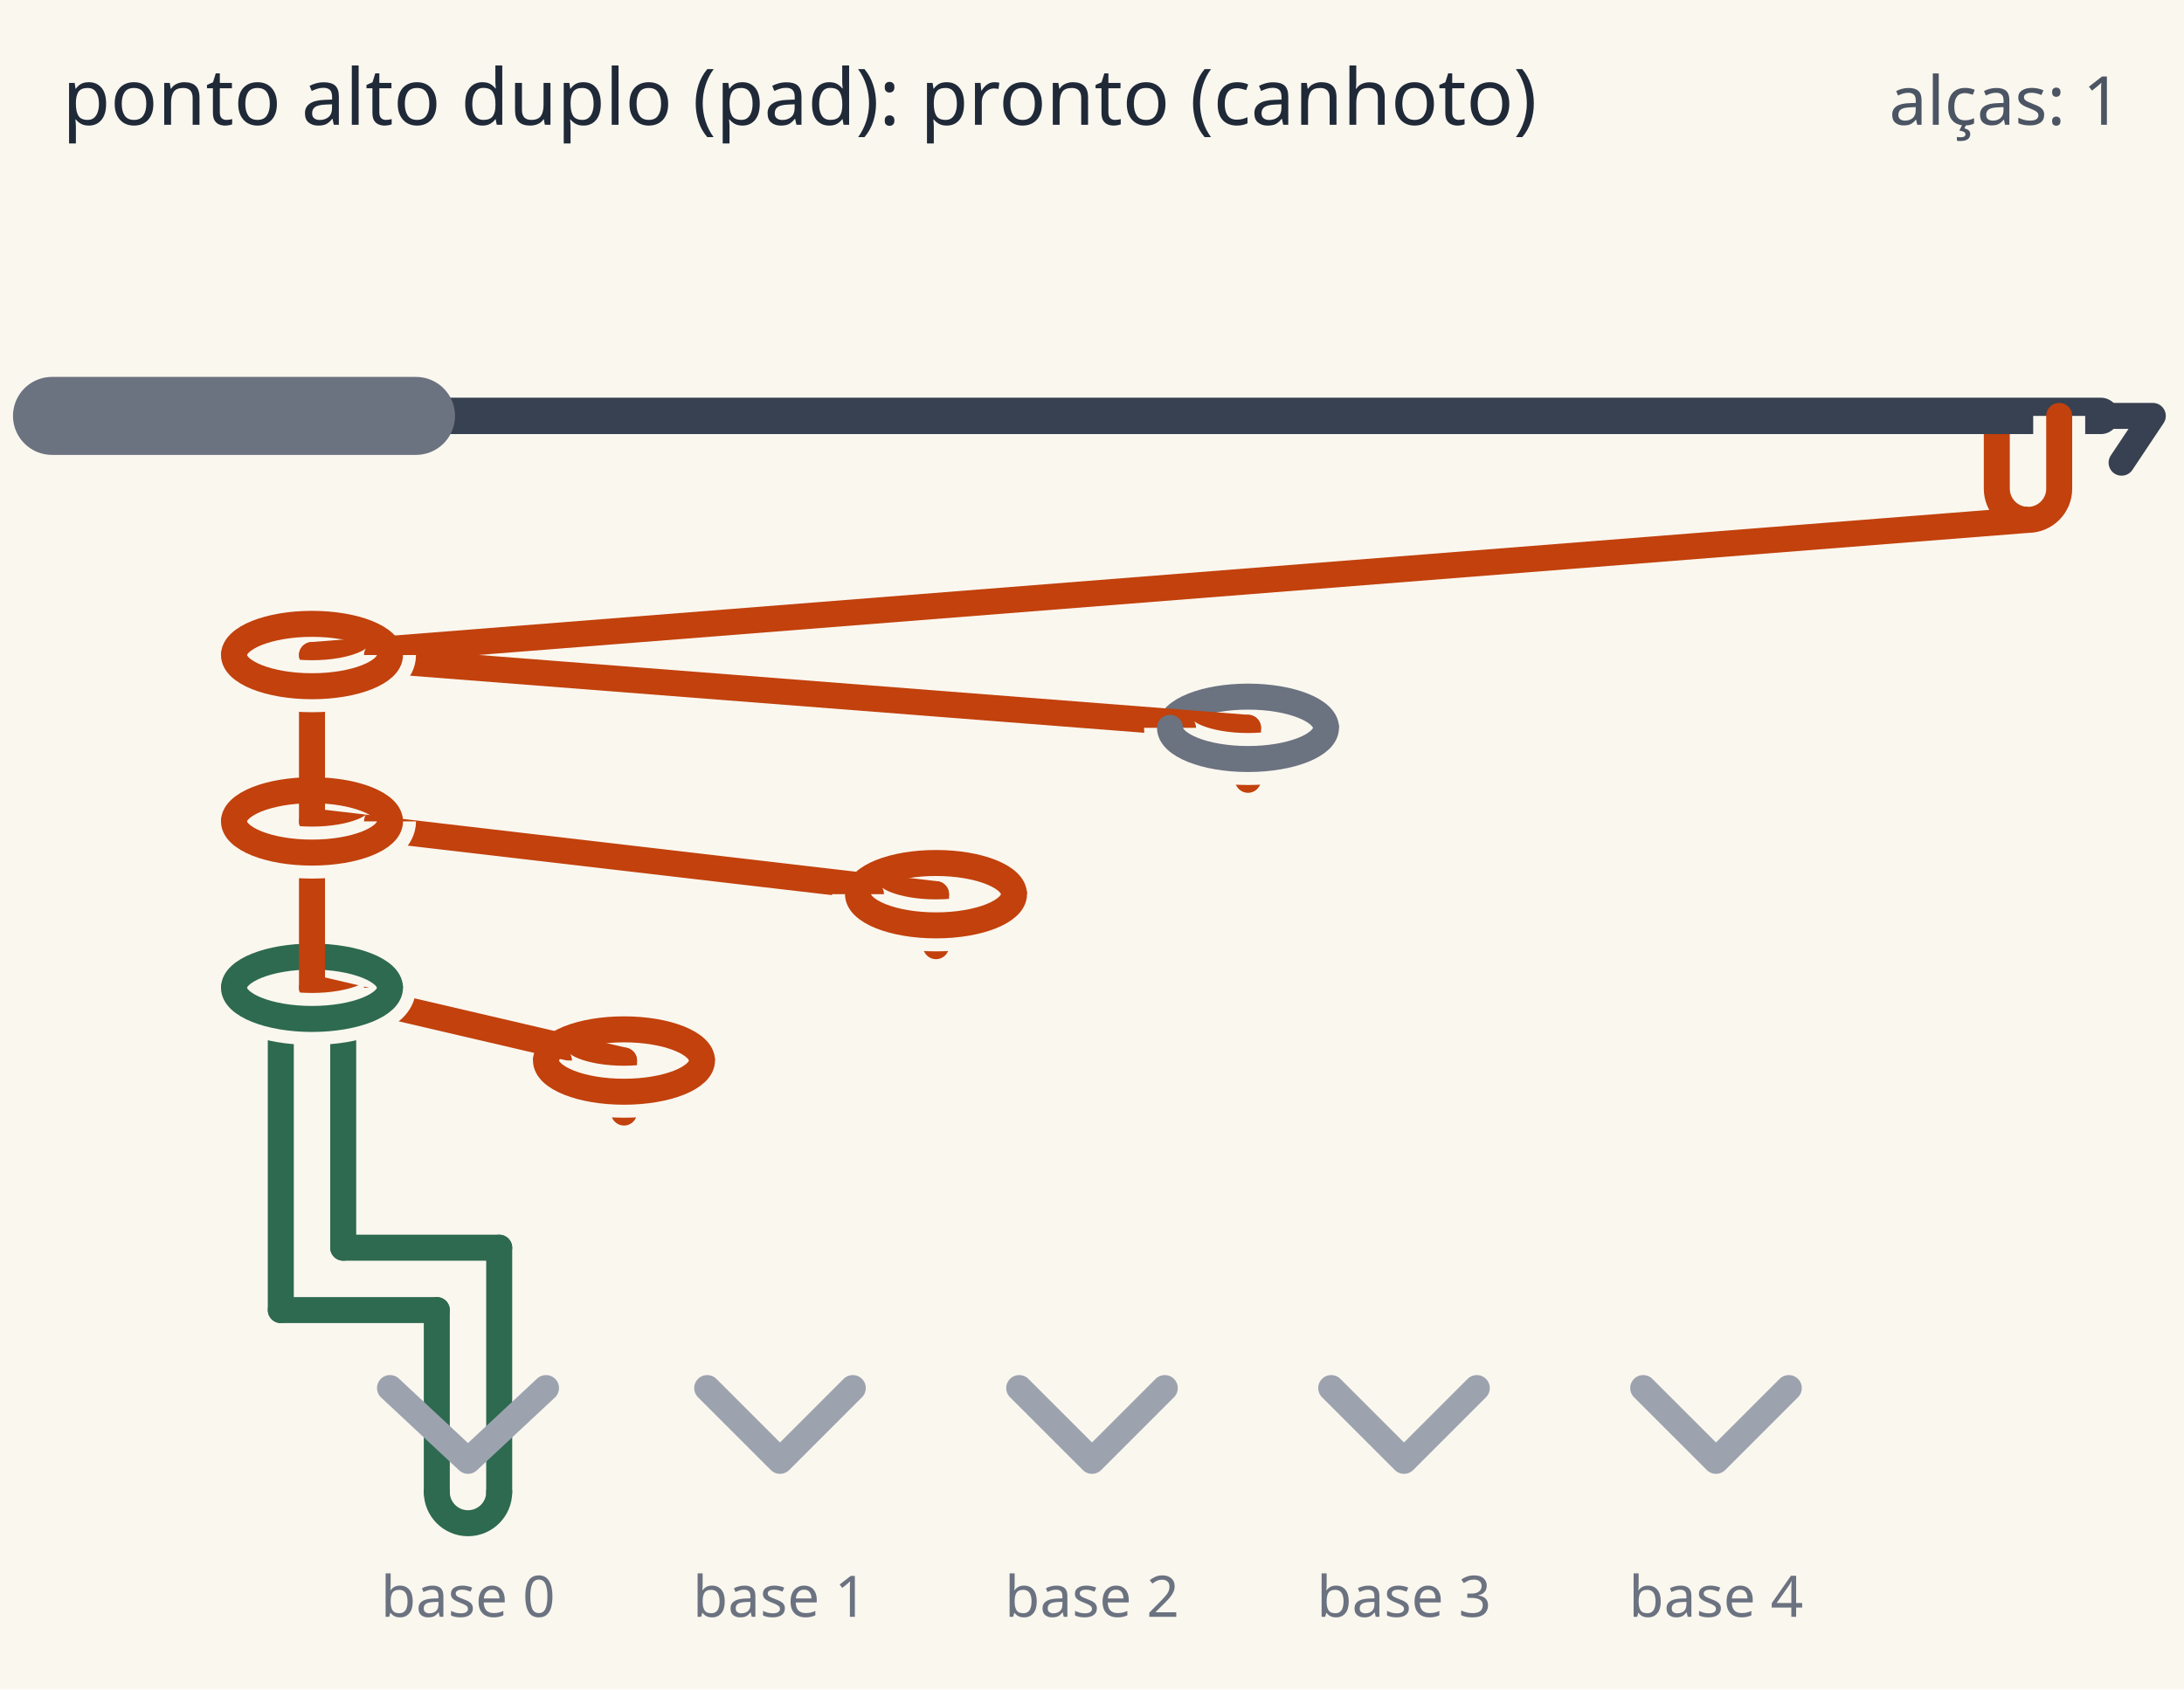
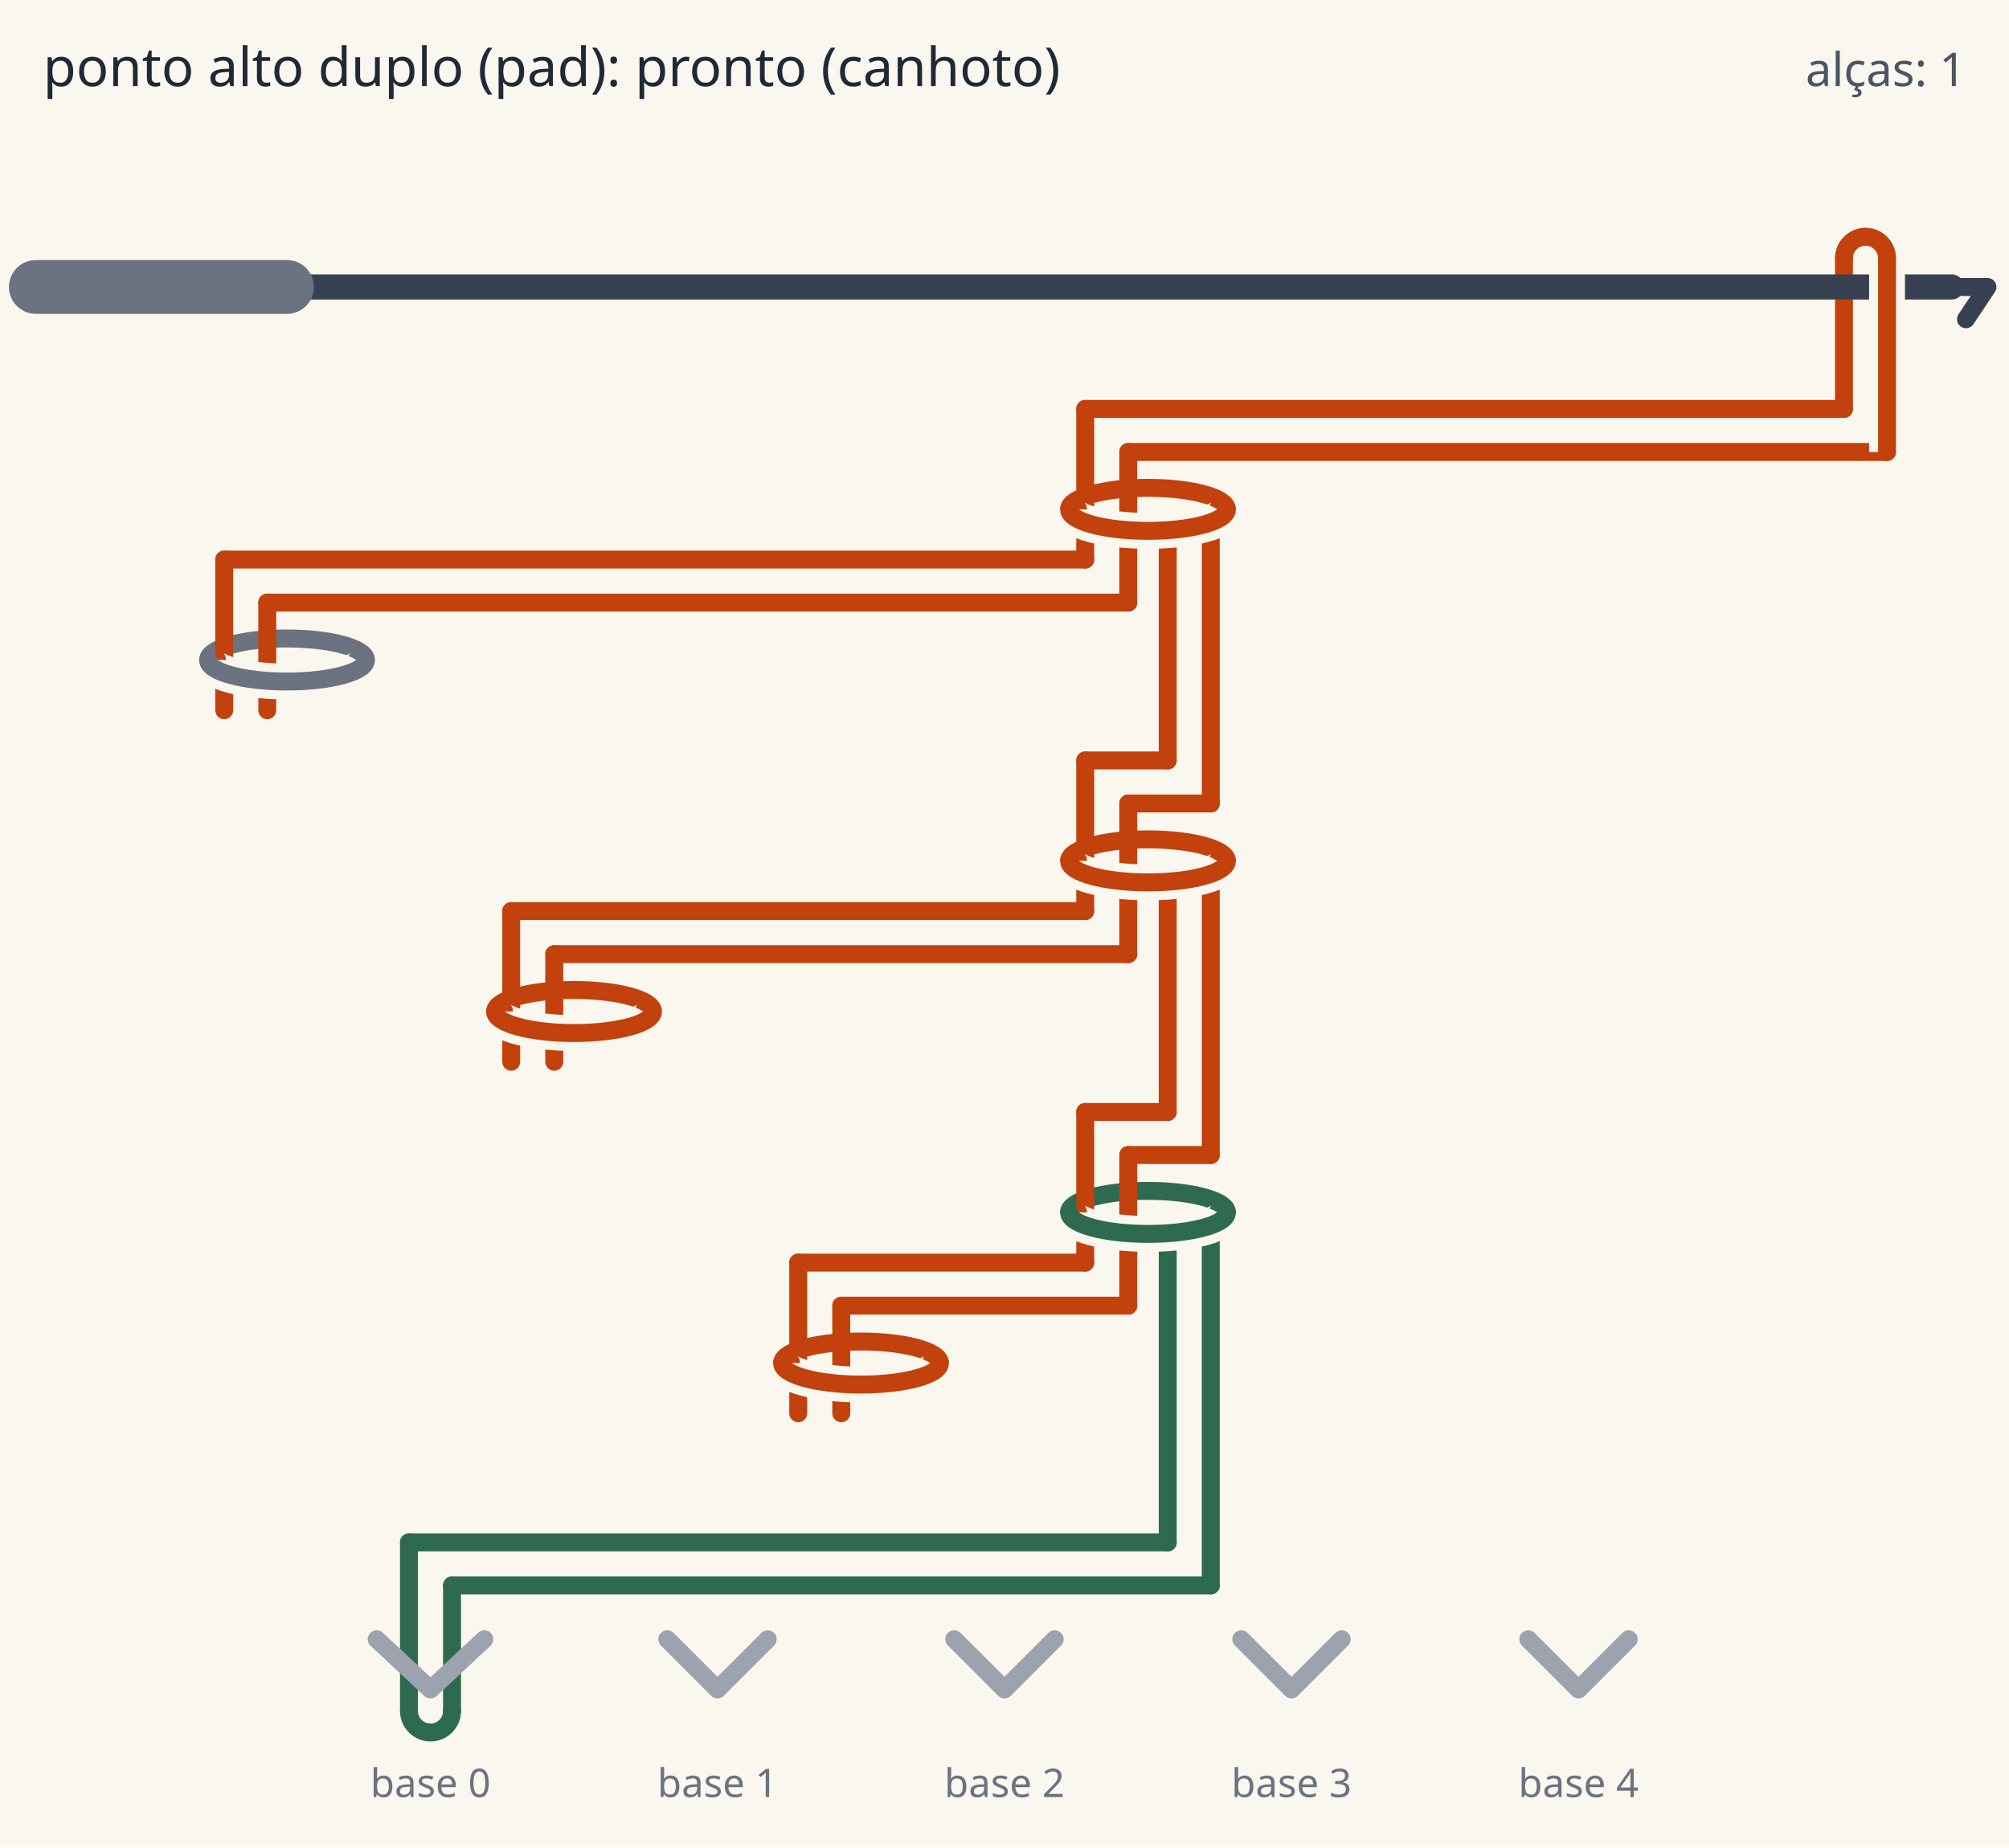
- <svg xmlns="http://www.w3.org/2000/svg" viewBox="0 0 420.0 325.0" width="420.0" height="325.0" font-family="sans-serif">
+ <svg xmlns="http://www.w3.org/2000/svg" viewBox="0 0 560.0 515.0" width="560.0" height="515.0" font-family="sans-serif">
  <rect width="100%" height="100%" fill="#faf7ef" />
  <text x="12" y="24" font-size="15" fill="#1f2937">ponto alto duplo (pad): pronto (canhoto)</text>
-   <text x="408.0" y="24" font-size="13" text-anchor="end" fill="#4b5563">alças: 1</text>
-   <text x="90.0" y="311.0" font-size="11" text-anchor="middle" fill="#6b7280">base 0</text>
-   <text x="150.0" y="311.0" font-size="11" text-anchor="middle" fill="#6b7280">base 1</text>
-   <text x="210.0" y="311.0" font-size="11" text-anchor="middle" fill="#6b7280">base 2</text>
-   <text x="270.0" y="311.0" font-size="11" text-anchor="middle" fill="#6b7280">base 3</text>
-   <text x="330.0" y="311.0" font-size="11" text-anchor="middle" fill="#6b7280">base 4</text>
-   <line data-leg="3" data-base="0" data-side="back" data-seg="0" x1="54.0" y1="196.0" x2="54.0" y2="252.0" stroke="#2d6a4f" stroke-width="5" stroke-linecap="round" />
-   <line data-leg="3" data-base="0" data-side="back" data-seg="1" x1="54.0" y1="252.0" x2="84.0" y2="252.0" stroke="#2d6a4f" stroke-width="5" stroke-linecap="round" />
-   <line data-leg="3" data-base="0" data-side="back" data-seg="2" x1="84.0" y1="252.0" x2="84.0" y2="287.0" stroke="#2d6a4f" stroke-width="5" stroke-linecap="round" />
-   <line data-leg="3" data-base="0" data-side="front" data-seg="0" x1="66.0" y1="196.0" x2="66.0" y2="240.0" stroke="#2d6a4f" stroke-width="5" stroke-linecap="round" />
-   <line data-leg="3" data-base="0" data-side="front" data-seg="1" x1="66.0" y1="240.0" x2="96.0" y2="240.0" stroke="#2d6a4f" stroke-width="5" stroke-linecap="round" />
-   <line data-leg="3" data-base="0" data-side="front" data-seg="2" x1="96.0" y1="240.0" x2="96.0" y2="287.0" stroke="#2d6a4f" stroke-width="5" stroke-linecap="round" />
-   <path data-leg-curve="3" data-base="0" d="M 84.0 287.0 A 6 6 0 0 0 96.0 287.0" fill="none" stroke="#2d6a4f" stroke-width="5" stroke-linecap="round" />
-   <path data-base-top="0" data-cx="90.0" data-hw="15.0" d="M 75.0 267.0 L 90.0 281.0 L 105.0 267.0" fill="none" stroke="#9ca3af" stroke-width="5" stroke-linecap="round" stroke-linejoin="round" />
-   <path data-base-top="1" data-cx="150.0" data-hw="14.0" d="M 136.0 267.0 L 150.0 281.0 L 164.0 267.0" fill="none" stroke="#9ca3af" stroke-width="5" stroke-linecap="round" stroke-linejoin="round" />
-   <path data-base-top="2" data-cx="210.0" data-hw="14.0" d="M 196.0 267.0 L 210.0 281.0 L 224.0 267.0" fill="none" stroke="#9ca3af" stroke-width="5" stroke-linecap="round" stroke-linejoin="round" />
-   <path data-base-top="3" data-cx="270.0" data-hw="14.0" d="M 256.0 267.0 L 270.0 281.0 L 284.0 267.0" fill="none" stroke="#9ca3af" stroke-width="5" stroke-linecap="round" stroke-linejoin="round" />
-   <path data-base-top="4" data-cx="330.0" data-hw="14.0" d="M 316.0 267.0 L 330.0 281.0 L 344.0 267.0" fill="none" stroke="#9ca3af" stroke-width="5" stroke-linecap="round" stroke-linejoin="round" />
-   <path data-loop="0" data-kind="initial" data-on-hook="0" data-part="back" data-cx="240.0" data-cy="140.0" d="M 225.0 140.0 A 15 6 0 0 1 255.0 140.0" fill="none" stroke="#6b7280" stroke-width="5" stroke-linecap="round" />
-   <path data-loop="1" data-kind="yo" data-on-hook="0" data-part="back" data-cx="180.0" data-cy="172.0" d="M 165.0 172.0 A 15 6 0 0 1 195.0 172.0" fill="none" stroke="#c2410c" stroke-width="5" stroke-linecap="round" />
-   <path data-loop="2" data-kind="yo" data-on-hook="0" data-part="back" data-cx="120.0" data-cy="204.0" d="M 105.0 204.0 A 15 6 0 0 1 135.0 204.0" fill="none" stroke="#c2410c" stroke-width="5" stroke-linecap="round" />
-   <path data-loop="3" data-kind="pulled" data-on-hook="0" data-part="back" data-cx="60.0" data-cy="190.0" d="M 45.0 190.0 A 15 6 0 0 1 75.0 190.0" fill="none" stroke="#2d6a4f" stroke-width="5" stroke-linecap="round" />
-   <path data-loop="4" data-kind="yo" data-on-hook="0" data-part="back" data-cx="60.0" data-cy="158.0" d="M 45.0 158.0 A 15 6 0 0 1 75.0 158.0" fill="none" stroke="#c2410c" stroke-width="5" stroke-linecap="round" />
-   <path data-loop="5" data-kind="yo" data-on-hook="0" data-part="back" data-cx="60.0" data-cy="126.0" d="M 45.0 126.0 A 15 6 0 0 1 75.0 126.0" fill="none" stroke="#c2410c" stroke-width="5" stroke-linecap="round" />
-   <path data-loop="6" data-kind="yo" data-on-hook="1" data-part="back" data-cx="390.0" data-cy="80.0" d="M 384.0 80.0 L 384.0 94.0 A 6 6 0 0 0 390.0 100.0" fill="none" stroke="#c2410c" stroke-width="5" stroke-linecap="round" />
-   <line data-hook="1" x1="16.0" y1="80" x2="404.0" y2="80" stroke="#374151" stroke-width="7" stroke-linecap="round" />
+   <text x="548.0" y="24" font-size="13" text-anchor="end" fill="#4b5563">alças: 1</text>
+   <text x="120.0" y="501.0" font-size="11" text-anchor="middle" fill="#6b7280">base 0</text>
+   <text x="200.0" y="501.0" font-size="11" text-anchor="middle" fill="#6b7280">base 1</text>
+   <text x="280.0" y="501.0" font-size="11" text-anchor="middle" fill="#6b7280">base 2</text>
+   <text x="360.0" y="501.0" font-size="11" text-anchor="middle" fill="#6b7280">base 3</text>
+   <text x="440.0" y="501.0" font-size="11" text-anchor="middle" fill="#6b7280">base 4</text>
+   <path data-loop="0" data-kind="initial" data-on-hook="0" data-part="back" data-cx="80.0" data-cy="184.0" d="M 58.0 184.0 A 22 6 0 0 1 102.0 184.0" fill="none" stroke="#6b7280" stroke-width="5" stroke-linecap="round" />
+   <path data-loop="1" data-kind="yo" data-on-hook="0" data-part="back" data-cx="160.0" data-cy="282.0" d="M 138.0 282.0 A 22 6 0 0 1 182.0 282.0" fill="none" stroke="#c2410c" stroke-width="5" stroke-linecap="round" />
+   <path data-loop="2" data-kind="yo" data-on-hook="0" data-part="back" data-cx="240.0" data-cy="380.0" d="M 218.0 380.0 A 22 6 0 0 1 262.0 380.0" fill="none" stroke="#c2410c" stroke-width="5" stroke-linecap="round" />
+   <path data-loop="3" data-kind="pulled" data-on-hook="0" data-part="back" data-cx="320.0" data-cy="338.0" d="M 298.0 338.0 A 22 6 0 0 1 342.0 338.0" fill="none" stroke="#2d6a4f" stroke-width="5" stroke-linecap="round" />
+   <path data-loop="4" data-kind="yo" data-on-hook="0" data-part="back" data-cx="320.0" data-cy="240.0" d="M 298.0 240.0 A 22 6 0 0 1 342.0 240.0" fill="none" stroke="#c2410c" stroke-width="5" stroke-linecap="round" />
+   <path data-loop="5" data-kind="yo" data-on-hook="0" data-part="back" data-cx="320.0" data-cy="142.0" d="M 298.0 142.0 A 22 6 0 0 1 342.0 142.0" fill="none" stroke="#c2410c" stroke-width="5" stroke-linecap="round" />
+   <path data-bend="6" data-side="back" d="M 514.0 72 A 6 6 0 0 1 520.0 66" fill="none" stroke="#c2410c" stroke-width="5" stroke-linecap="round" />
+   <line data-pair="6" data-side="back" data-seg="0" data-strand="6" data-draw="3" data-loop="6" data-kind="yo" data-on-hook="1" data-part="back" data-cx="520.0" data-cy="80" x1="514.0" y1="72.0" x2="514.0" y2="114.0" stroke="#c2410c" stroke-width="5" stroke-linecap="round" />
+   <line data-hook="1" x1="16.0" y1="80" x2="544.0" y2="80" stroke="#374151" stroke-width="7" stroke-linecap="round" />
  <line data-hook-handle="1" x1="10.0" y1="80" x2="80.0" y2="80" stroke="#6b7280" stroke-width="15" stroke-linecap="round" />
-   <path data-hook-tip="1" d="M 402.0 80 L 414.0 80 L 408.0 89" fill="none" stroke="#374151" stroke-width="5" stroke-linecap="round" stroke-linejoin="round" />
-   <line data-strand="4" data-draw="1" data-through="3" x1="60.0" y1="164.0" x2="60.0" y2="190.0" stroke="#c2410c" stroke-width="5" stroke-linecap="round" />
-   <line data-strand="4" data-draw="1" data-through="2" x1="60.0" y1="190.0" x2="120.0" y2="204.0" stroke="#c2410c" stroke-width="5" stroke-linecap="round" />
-   <line data-strand="4" data-draw="1" data-exit="1" x1="120.0" y1="204.0" x2="120.0" y2="214.0" stroke="#c2410c" stroke-width="5" stroke-linecap="round" />
-   <line data-strand="5" data-draw="2" data-through="4" x1="60.0" y1="132.0" x2="60.0" y2="158.0" stroke="#c2410c" stroke-width="5" stroke-linecap="round" />
-   <line data-strand="5" data-draw="2" data-through="1" x1="60.0" y1="158.0" x2="180.0" y2="172.0" stroke="#c2410c" stroke-width="5" stroke-linecap="round" />
-   <line data-strand="5" data-draw="2" data-exit="1" x1="180.0" y1="172.0" x2="180.0" y2="182.0" stroke="#c2410c" stroke-width="5" stroke-linecap="round" />
-   <line data-strand="6" data-draw="3" data-through="5" x1="390.0" y1="100.0" x2="60.0" y2="126.0" stroke="#c2410c" stroke-width="5" stroke-linecap="round" />
-   <line data-strand="6" data-draw="3" data-through="0" x1="60.0" y1="126.0" x2="240.0" y2="140.0" stroke="#c2410c" stroke-width="5" stroke-linecap="round" />
-   <line data-strand="6" data-draw="3" data-exit="1" x1="240.0" y1="140.0" x2="240.0" y2="150.0" stroke="#c2410c" stroke-width="5" stroke-linecap="round" />
-   <path d="M 225.0 140.0 A 15 6 0 0 0 255.0 140.0" fill="none" stroke="#faf7ef" stroke-width="10" stroke-linecap="butt" />
-   <path data-loop="0" data-kind="initial" data-on-hook="0" data-part="front" data-cx="240.0" data-cy="140.0" d="M 225.0 140.0 A 15 6 0 0 0 255.0 140.0" fill="none" stroke="#6b7280" stroke-width="5" stroke-linecap="round" />
-   <path d="M 165.0 172.0 A 15 6 0 0 0 195.0 172.0" fill="none" stroke="#faf7ef" stroke-width="10" stroke-linecap="butt" />
-   <path data-loop="1" data-kind="yo" data-on-hook="0" data-part="front" data-cx="180.0" data-cy="172.0" d="M 165.0 172.0 A 15 6 0 0 0 195.0 172.0" fill="none" stroke="#c2410c" stroke-width="5" stroke-linecap="round" />
-   <path d="M 105.0 204.0 A 15 6 0 0 0 135.0 204.0" fill="none" stroke="#faf7ef" stroke-width="10" stroke-linecap="butt" />
-   <path data-loop="2" data-kind="yo" data-on-hook="0" data-part="front" data-cx="120.0" data-cy="204.0" d="M 105.0 204.0 A 15 6 0 0 0 135.0 204.0" fill="none" stroke="#c2410c" stroke-width="5" stroke-linecap="round" />
-   <path d="M 45.0 190.0 A 15 6 0 0 0 75.0 190.0" fill="none" stroke="#faf7ef" stroke-width="10" stroke-linecap="butt" />
-   <path data-loop="3" data-kind="pulled" data-on-hook="0" data-part="front" data-cx="60.0" data-cy="190.0" d="M 45.0 190.0 A 15 6 0 0 0 75.0 190.0" fill="none" stroke="#2d6a4f" stroke-width="5" stroke-linecap="round" />
-   <path d="M 45.0 158.0 A 15 6 0 0 0 75.0 158.0" fill="none" stroke="#faf7ef" stroke-width="10" stroke-linecap="butt" />
-   <path data-loop="4" data-kind="yo" data-on-hook="0" data-part="front" data-cx="60.0" data-cy="158.0" d="M 45.0 158.0 A 15 6 0 0 0 75.0 158.0" fill="none" stroke="#c2410c" stroke-width="5" stroke-linecap="round" />
-   <path d="M 45.0 126.0 A 15 6 0 0 0 75.0 126.0" fill="none" stroke="#faf7ef" stroke-width="10" stroke-linecap="butt" />
-   <path data-loop="5" data-kind="yo" data-on-hook="0" data-part="front" data-cx="60.0" data-cy="126.0" d="M 45.0 126.0 A 15 6 0 0 0 75.0 126.0" fill="none" stroke="#c2410c" stroke-width="5" stroke-linecap="round" />
-   <path d="M 390.0 100.0 A 6 6 0 0 0 396.0 94.0 L 396.0 80.0" fill="none" stroke="#faf7ef" stroke-width="10" stroke-linecap="butt" />
-   <path data-loop="6" data-kind="yo" data-on-hook="1" data-part="front" data-cx="390.0" data-cy="80.0" d="M 390.0 100.0 A 6 6 0 0 0 396.0 94.0 L 396.0 80.0" fill="none" stroke="#c2410c" stroke-width="5" stroke-linecap="round" />
+   <path data-hook-tip="1" d="M 542.0 80 L 554.0 80 L 548.0 89" fill="none" stroke="#374151" stroke-width="5" stroke-linecap="round" stroke-linejoin="round" />
+   <line data-pair="3" data-side="back" data-seg="0" data-leg="3" data-base="0" x1="325.5" y1="344.0" x2="325.5" y2="430.0" stroke="#2d6a4f" stroke-width="5" stroke-linecap="round" />
+   <line data-pair="3" data-side="back" data-seg="1" data-leg="3" data-base="0" x1="325.5" y1="430.0" x2="114.0" y2="430.0" stroke="#2d6a4f" stroke-width="5" stroke-linecap="round" />
+   <line data-pair="3" data-side="back" data-seg="2" data-leg="3" data-base="0" x1="114.0" y1="430.0" x2="114.0" y2="477.0" stroke="#2d6a4f" stroke-width="5" stroke-linecap="round" />
+   <line data-pair="3" data-side="front" data-seg="0" data-leg="3" data-base="0" x1="337.5" y1="344.0" x2="337.5" y2="442.0" stroke="#2d6a4f" stroke-width="5" stroke-linecap="round" />
+   <line data-pair="3" data-side="front" data-seg="1" data-leg="3" data-base="0" x1="337.5" y1="442.0" x2="126.0" y2="442.0" stroke="#2d6a4f" stroke-width="5" stroke-linecap="round" />
+   <line data-pair="3" data-side="front" data-seg="2" data-leg="3" data-base="0" x1="126.0" y1="442.0" x2="126.0" y2="477.0" stroke="#2d6a4f" stroke-width="5" stroke-linecap="round" />
+   <line data-pair="4" data-side="back" data-seg="0" data-strand="4" data-draw="1" x1="325.5" y1="246.0" x2="325.5" y2="310.0" stroke="#c2410c" stroke-width="5" stroke-linecap="round" />
+   <line data-pair="4" data-side="back" data-seg="1" data-strand="4" data-draw="1" x1="325.5" y1="310.0" x2="302.5" y2="310.0" stroke="#c2410c" stroke-width="5" stroke-linecap="round" />
+   <line data-pair="4" data-side="back" data-seg="2" data-strand="4" data-draw="1" data-through="3" x1="302.5" y1="310.0" x2="302.5" y2="352.0" stroke="#c2410c" stroke-width="5" stroke-linecap="round" />
+   <line data-pair="4" data-side="back" data-seg="3" data-strand="4" data-draw="1" x1="302.5" y1="352.0" x2="222.5" y2="352.0" stroke="#c2410c" stroke-width="5" stroke-linecap="round" />
+   <line data-pair="4" data-side="back" data-seg="4" data-strand="4" data-draw="1" data-through="2" x1="222.5" y1="352.0" x2="222.5" y2="394.0" stroke="#c2410c" stroke-width="5" stroke-linecap="round" />
+   <line data-pair="4" data-side="front" data-seg="0" data-strand="4" data-draw="1" x1="337.5" y1="246.0" x2="337.5" y2="322.0" stroke="#c2410c" stroke-width="5" stroke-linecap="round" />
+   <line data-pair="4" data-side="front" data-seg="1" data-strand="4" data-draw="1" x1="337.5" y1="322.0" x2="314.5" y2="322.0" stroke="#c2410c" stroke-width="5" stroke-linecap="round" />
+   <line data-pair="4" data-side="front" data-seg="2" data-strand="4" data-draw="1" data-through="3" x1="314.5" y1="322.0" x2="314.5" y2="364.0" stroke="#c2410c" stroke-width="5" stroke-linecap="round" />
+   <line data-pair="4" data-side="front" data-seg="3" data-strand="4" data-draw="1" x1="314.5" y1="364.0" x2="234.5" y2="364.0" stroke="#c2410c" stroke-width="5" stroke-linecap="round" />
+   <line data-pair="4" data-side="front" data-seg="4" data-strand="4" data-draw="1" data-through="2" x1="234.5" y1="364.0" x2="234.5" y2="394.0" stroke="#c2410c" stroke-width="5" stroke-linecap="round" />
+   <line data-pair="5" data-side="back" data-seg="0" data-strand="5" data-draw="2" x1="325.5" y1="148.0" x2="325.5" y2="212.0" stroke="#c2410c" stroke-width="5" stroke-linecap="round" />
+   <line data-pair="5" data-side="back" data-seg="1" data-strand="5" data-draw="2" x1="325.5" y1="212.0" x2="302.5" y2="212.0" stroke="#c2410c" stroke-width="5" stroke-linecap="round" />
+   <line data-pair="5" data-side="back" data-seg="2" data-strand="5" data-draw="2" data-through="4" x1="302.5" y1="212.0" x2="302.5" y2="254.0" stroke="#c2410c" stroke-width="5" stroke-linecap="round" />
+   <line data-pair="5" data-side="back" data-seg="3" data-strand="5" data-draw="2" x1="302.5" y1="254.0" x2="142.5" y2="254.0" stroke="#c2410c" stroke-width="5" stroke-linecap="round" />
+   <line data-pair="5" data-side="back" data-seg="4" data-strand="5" data-draw="2" data-through="1" x1="142.5" y1="254.0" x2="142.5" y2="296.0" stroke="#c2410c" stroke-width="5" stroke-linecap="round" />
+   <line data-pair="5" data-side="front" data-seg="0" data-strand="5" data-draw="2" x1="337.5" y1="148.0" x2="337.5" y2="224.0" stroke="#c2410c" stroke-width="5" stroke-linecap="round" />
+   <line data-pair="5" data-side="front" data-seg="1" data-strand="5" data-draw="2" x1="337.5" y1="224.0" x2="314.5" y2="224.0" stroke="#c2410c" stroke-width="5" stroke-linecap="round" />
+   <line data-pair="5" data-side="front" data-seg="2" data-strand="5" data-draw="2" data-through="4" x1="314.5" y1="224.0" x2="314.5" y2="266.0" stroke="#c2410c" stroke-width="5" stroke-linecap="round" />
+   <line data-pair="5" data-side="front" data-seg="3" data-strand="5" data-draw="2" x1="314.5" y1="266.0" x2="154.5" y2="266.0" stroke="#c2410c" stroke-width="5" stroke-linecap="round" />
+   <line data-pair="5" data-side="front" data-seg="4" data-strand="5" data-draw="2" data-through="1" x1="154.5" y1="266.0" x2="154.5" y2="296.0" stroke="#c2410c" stroke-width="5" stroke-linecap="round" />
+   <line data-pair="6" data-side="back" data-seg="1" data-strand="6" data-draw="3" x1="514.0" y1="114.0" x2="302.5" y2="114.0" stroke="#c2410c" stroke-width="5" stroke-linecap="round" />
+   <line data-pair="6" data-side="back" data-seg="2" data-strand="6" data-draw="3" data-through="5" x1="302.5" y1="114.0" x2="302.5" y2="156.0" stroke="#c2410c" stroke-width="5" stroke-linecap="round" />
+   <line data-pair="6" data-side="back" data-seg="3" data-strand="6" data-draw="3" x1="302.5" y1="156.0" x2="62.5" y2="156.0" stroke="#c2410c" stroke-width="5" stroke-linecap="round" />
+   <line data-pair="6" data-side="back" data-seg="4" data-strand="6" data-draw="3" data-through="0" x1="62.5" y1="156.0" x2="62.5" y2="198.0" stroke="#c2410c" stroke-width="5" stroke-linecap="round" />
+   <line data-pair="6" data-side="front" data-seg="1" data-strand="6" data-draw="3" x1="526.0" y1="126.0" x2="314.5" y2="126.0" stroke="#c2410c" stroke-width="5" stroke-linecap="round" />
+   <line data-pair="6" data-side="front" data-seg="2" data-strand="6" data-draw="3" data-through="5" x1="314.5" y1="126.0" x2="314.5" y2="168.0" stroke="#c2410c" stroke-width="5" stroke-linecap="round" />
+   <line data-pair="6" data-side="front" data-seg="3" data-strand="6" data-draw="3" x1="314.5" y1="168.0" x2="74.5" y2="168.0" stroke="#c2410c" stroke-width="5" stroke-linecap="round" />
+   <line data-pair="6" data-side="front" data-seg="4" data-strand="6" data-draw="3" data-through="0" x1="74.5" y1="168.0" x2="74.5" y2="198.0" stroke="#c2410c" stroke-width="5" stroke-linecap="round" />
+   <path data-leg-curve="3" data-base="0" d="M 114.0 477.0 A 6 6 0 0 0 126.0 477.0" fill="none" stroke="#2d6a4f" stroke-width="5" stroke-linecap="round" />
+   <path data-base-top="0" data-cx="120.0" data-hw="15.0" d="M 105.0 457.0 L 120.0 471.0 L 135.0 457.0" fill="none" stroke="#9ca3af" stroke-width="5" stroke-linecap="round" stroke-linejoin="round" />
+   <path data-base-top="1" data-cx="200.0" data-hw="14.0" d="M 186.0 457.0 L 200.0 471.0 L 214.0 457.0" fill="none" stroke="#9ca3af" stroke-width="5" stroke-linecap="round" stroke-linejoin="round" />
+   <path data-base-top="2" data-cx="280.0" data-hw="14.0" d="M 266.0 457.0 L 280.0 471.0 L 294.0 457.0" fill="none" stroke="#9ca3af" stroke-width="5" stroke-linecap="round" stroke-linejoin="round" />
+   <path data-base-top="3" data-cx="360.0" data-hw="14.0" d="M 346.0 457.0 L 360.0 471.0 L 374.0 457.0" fill="none" stroke="#9ca3af" stroke-width="5" stroke-linecap="round" stroke-linejoin="round" />
+   <path data-base-top="4" data-cx="440.0" data-hw="14.0" d="M 426.0 457.0 L 440.0 471.0 L 454.0 457.0" fill="none" stroke="#9ca3af" stroke-width="5" stroke-linecap="round" stroke-linejoin="round" />
+   <path d="M 58.0 184.0 A 22 6 0 0 0 102.0 184.0" fill="none" stroke="#faf7ef" stroke-width="10" stroke-linecap="butt" />
+   <path data-loop="0" data-kind="initial" data-on-hook="0" data-part="front" data-cx="80.0" data-cy="184.0" d="M 58.0 184.0 A 22 6 0 0 0 102.0 184.0" fill="none" stroke="#6b7280" stroke-width="5" stroke-linecap="round" />
+   <path d="M 138.0 282.0 A 22 6 0 0 0 182.0 282.0" fill="none" stroke="#faf7ef" stroke-width="10" stroke-linecap="butt" />
+   <path data-loop="1" data-kind="yo" data-on-hook="0" data-part="front" data-cx="160.0" data-cy="282.0" d="M 138.0 282.0 A 22 6 0 0 0 182.0 282.0" fill="none" stroke="#c2410c" stroke-width="5" stroke-linecap="round" />
+   <path d="M 218.0 380.0 A 22 6 0 0 0 262.0 380.0" fill="none" stroke="#faf7ef" stroke-width="10" stroke-linecap="butt" />
+   <path data-loop="2" data-kind="yo" data-on-hook="0" data-part="front" data-cx="240.0" data-cy="380.0" d="M 218.0 380.0 A 22 6 0 0 0 262.0 380.0" fill="none" stroke="#c2410c" stroke-width="5" stroke-linecap="round" />
+   <path d="M 298.0 338.0 A 22 6 0 0 0 342.0 338.0" fill="none" stroke="#faf7ef" stroke-width="10" stroke-linecap="butt" />
+   <path data-loop="3" data-kind="pulled" data-on-hook="0" data-part="front" data-cx="320.0" data-cy="338.0" d="M 298.0 338.0 A 22 6 0 0 0 342.0 338.0" fill="none" stroke="#2d6a4f" stroke-width="5" stroke-linecap="round" />
+   <path d="M 298.0 240.0 A 22 6 0 0 0 342.0 240.0" fill="none" stroke="#faf7ef" stroke-width="10" stroke-linecap="butt" />
+   <path data-loop="4" data-kind="yo" data-on-hook="0" data-part="front" data-cx="320.0" data-cy="240.0" d="M 298.0 240.0 A 22 6 0 0 0 342.0 240.0" fill="none" stroke="#c2410c" stroke-width="5" stroke-linecap="round" />
+   <path d="M 298.0 142.0 A 22 6 0 0 0 342.0 142.0" fill="none" stroke="#faf7ef" stroke-width="10" stroke-linecap="butt" />
+   <path data-loop="5" data-kind="yo" data-on-hook="0" data-part="front" data-cx="320.0" data-cy="142.0" d="M 298.0 142.0 A 22 6 0 0 0 342.0 142.0" fill="none" stroke="#c2410c" stroke-width="5" stroke-linecap="round" />
+   <path d="M 520.0 66 A 6 6 0 0 1 526.0 72" stroke="#faf7ef" stroke-width="10" stroke-linecap="butt" fill="none" />
+   <path data-bend="6" data-side="front" d="M 520.0 66 A 6 6 0 0 1 526.0 72" fill="none" stroke="#c2410c" stroke-width="5" stroke-linecap="round" />
+   <line x1="526.0" y1="72.0" x2="526.0" y2="126.0" stroke="#faf7ef" stroke-width="10" stroke-linecap="butt" fill="none" />
+   <line data-pair="6" data-side="front" data-seg="0" data-strand="6" data-draw="3" data-loop="6" data-kind="yo" data-on-hook="1" data-part="front" data-cx="520.0" data-cy="80" x1="526.0" y1="72.0" x2="526.0" y2="126.0" stroke="#c2410c" stroke-width="5" stroke-linecap="round" />
</svg>
